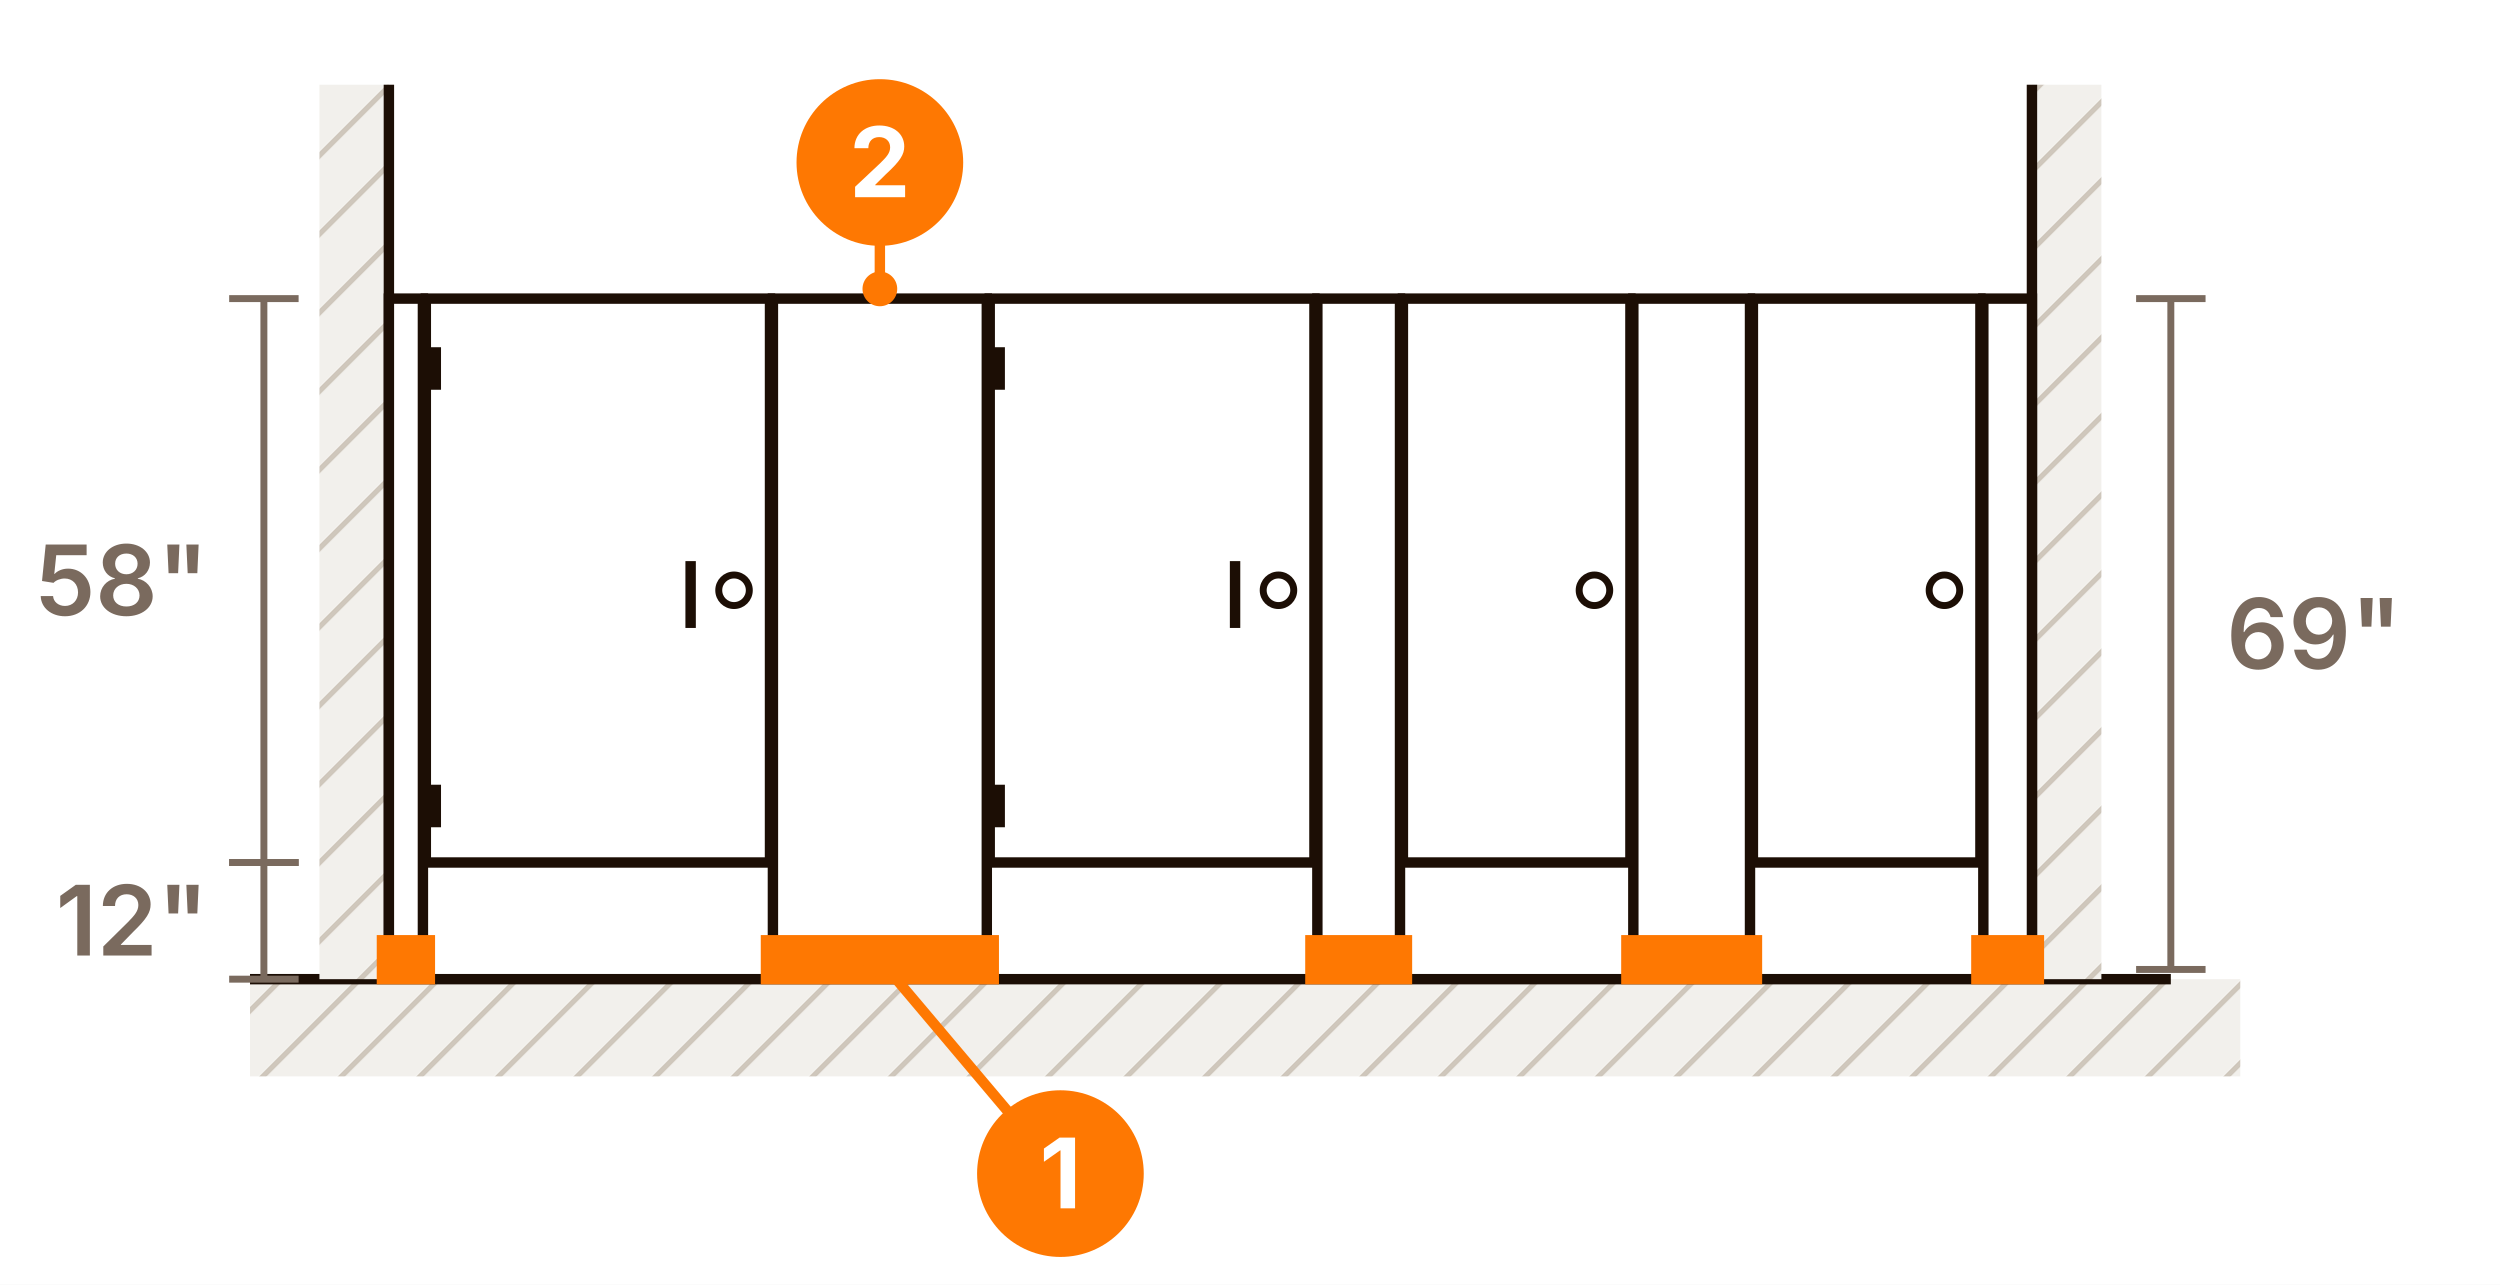
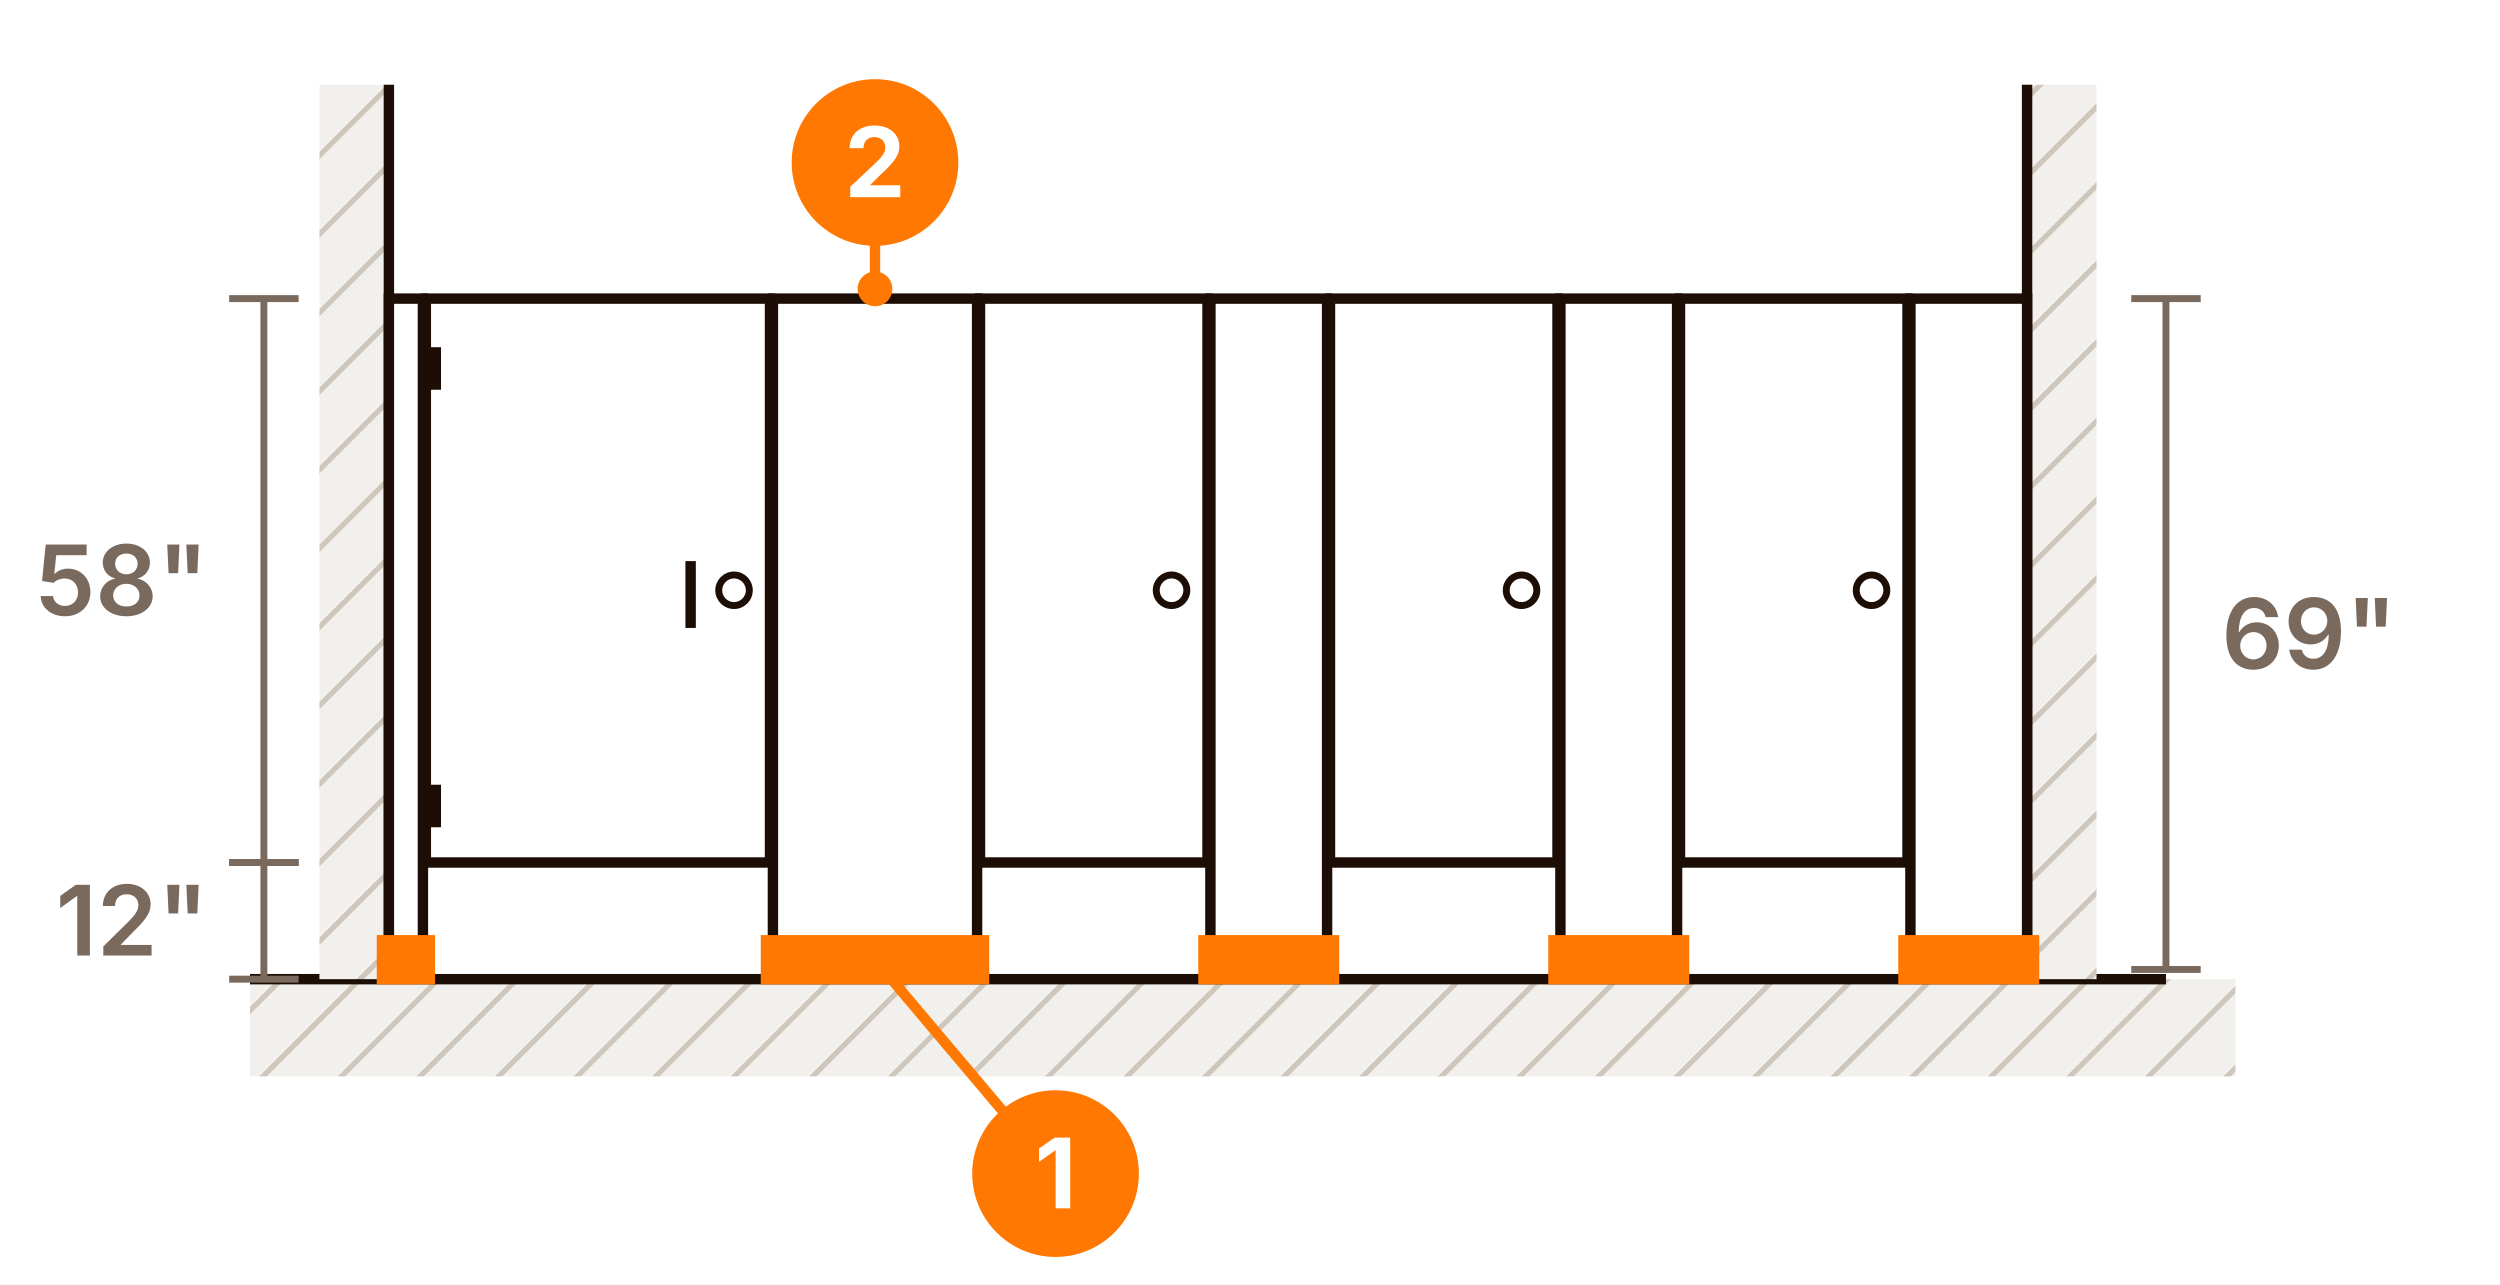
<svg xmlns="http://www.w3.org/2000/svg" viewBox="0 0 360 185" width="360" height="185" role="img" aria-labelledby="t-mounting-floor-mounted-front-m d-mounting-floor-mounted-front-m" font-family="Inter, ui-sans-serif, system-ui, sans-serif">
  <defs>
    <pattern id="hatch-mounting-floor-mounted-front-m" width="8" height="8" patternUnits="userSpaceOnUse" patternTransform="rotate(45)">
      <rect width="8" height="8" fill="#f2f0ec" />
      <line x1="0" y1="0" x2="0" y2="8" stroke="#cfc7bc" stroke-width="1.5" />
    </pattern>
    <marker id="tick-mounting-floor-mounted-front-m" viewBox="0 0 10 10" refX="5" refY="5" markerWidth="8" markerHeight="8" orient="auto">
      <path d="M2 8 L8 2" stroke="#7a6a5e" stroke-width="1.5" />
    </marker>
  </defs>
  <rect width="360" height="185" fill="#ffffff" />
-   <rect x="36" y="141" width="286.6" height="14" fill="url(#hatch-mounting-floor-mounted-front-m)" stroke="none" stroke-width="1.5" />
-   <line x1="36" y1="141" x2="312.6" y2="141" stroke="#1c0e05" stroke-width="1.5" />
+   <rect x="36" y="141" width="285.9" height="14" fill="url(#hatch-mounting-floor-mounted-front-m)" stroke="none" stroke-width="1.5" />
+   <line x1="36" y1="141" x2="311.9" y2="141" stroke="#1c0e05" stroke-width="1.5" />
  <rect x="46" y="12.2" width="10" height="128.8" fill="url(#hatch-mounting-floor-mounted-front-m)" stroke="none" stroke-width="1.5" />
  <line x1="56" y1="12.2" x2="56" y2="141" stroke="#1c0e05" stroke-width="1.5" />
-   <rect x="292.6" y="12.2" width="10" height="128.8" fill="url(#hatch-mounting-floor-mounted-front-m)" stroke="none" stroke-width="1.5" />
-   <line x1="292.6" y1="12.2" x2="292.6" y2="141" stroke="#1c0e05" stroke-width="1.5" />
+   <rect x="291.9" y="12.2" width="10" height="128.8" fill="url(#hatch-mounting-floor-mounted-front-m)" stroke="none" stroke-width="1.5" />
+   <line x1="291.9" y1="12.2" x2="291.9" y2="141" stroke="#1c0e05" stroke-width="1.5" />
  <rect x="56" y="43" width="4.9" height="96.6" fill="#ffffff" stroke="#1c0e05" stroke-width="1.5" />
  <rect x="61.32" y="43" width="49.56" height="81.2" fill="#ffffff" stroke="#1c0e05" stroke-width="1.5" />
  <rect x="60.445" y="50" width="3.062" height="6.125" fill="#1c0e05" stroke="none" stroke-width="1.5" />
  <rect x="60.445" y="113" width="3.062" height="6.125" fill="#1c0e05" stroke="none" stroke-width="1.5" />
  <rect x="98.7" y="80.8" width="1.5" height="9.625" fill="#1c0e05" stroke="none" stroke-width="1.5" />
  <circle cx="105.7" cy="85" r="2.2" fill="#fff" stroke="#1c0e05" stroke-width="1" />
-   <rect x="111.3" y="43" width="30.8" height="96.6" fill="#ffffff" stroke="#1c0e05" stroke-width="1.5" />
-   <rect x="142.52" y="43" width="46.76" height="81.2" fill="#ffffff" stroke="#1c0e05" stroke-width="1.5" />
-   <rect x="141.645" y="50" width="3.062" height="6.125" fill="#1c0e05" stroke="none" stroke-width="1.5" />
-   <rect x="141.645" y="113" width="3.062" height="6.125" fill="#1c0e05" stroke="none" stroke-width="1.5" />
-   <rect x="177.1" y="80.8" width="1.5" height="9.625" fill="#1c0e05" stroke="none" stroke-width="1.5" />
-   <circle cx="184.1" cy="85" r="2.2" fill="#fff" stroke="#1c0e05" stroke-width="1" />
-   <rect x="189.7" y="43" width="11.9" height="96.6" fill="#ffffff" stroke="#1c0e05" stroke-width="1.5" />
-   <rect x="202.02" y="43" width="32.76" height="81.2" fill="#ffffff" stroke="#1c0e05" stroke-width="1.5" />
-   <circle cx="229.6" cy="85" r="2.2" fill="#fff" stroke="#1c0e05" stroke-width="1" />
-   <rect x="235.2" y="43" width="16.8" height="96.6" fill="#ffffff" stroke="#1c0e05" stroke-width="1.5" />
-   <rect x="252.42" y="43" width="32.76" height="81.2" fill="#ffffff" stroke="#1c0e05" stroke-width="1.5" />
-   <circle cx="280" cy="85" r="2.2" fill="#fff" stroke="#1c0e05" stroke-width="1" />
-   <rect x="285.6" y="43" width="7" height="96.6" fill="#ffffff" stroke="#1c0e05" stroke-width="1.5" />
+   <rect x="111.3" y="43" width="29.4" height="96.6" fill="#ffffff" stroke="#1c0e05" stroke-width="1.5" />
+   <rect x="141.12" y="43" width="32.76" height="81.2" fill="#ffffff" stroke="#1c0e05" stroke-width="1.5" />
+   <circle cx="168.7" cy="85" r="2.2" fill="#fff" stroke="#1c0e05" stroke-width="1" />
+   <rect x="174.3" y="43" width="16.8" height="96.6" fill="#ffffff" stroke="#1c0e05" stroke-width="1.5" />
+   <rect x="191.52" y="43" width="32.76" height="81.2" fill="#ffffff" stroke="#1c0e05" stroke-width="1.5" />
+   <circle cx="219.1" cy="85" r="2.2" fill="#fff" stroke="#1c0e05" stroke-width="1" />
+   <rect x="224.7" y="43" width="16.8" height="96.6" fill="#ffffff" stroke="#1c0e05" stroke-width="1.5" />
+   <rect x="241.92" y="43" width="32.76" height="81.2" fill="#ffffff" stroke="#1c0e05" stroke-width="1.5" />
+   <circle cx="269.5" cy="85" r="2.2" fill="#fff" stroke="#1c0e05" stroke-width="1" />
+   <rect x="275.1" y="43" width="16.8" height="96.6" fill="#ffffff" stroke="#1c0e05" stroke-width="1.5" />
  <rect x="55" y="135.4" width="6.9" height="5.6" fill="#fe7802" stroke="#fe7802" stroke-width="1.5" />
-   <rect x="110.3" y="135.4" width="32.8" height="5.6" fill="#fe7802" stroke="#fe7802" stroke-width="1.5" />
-   <rect x="188.7" y="135.4" width="13.9" height="5.6" fill="#fe7802" stroke="#fe7802" stroke-width="1.5" />
-   <rect x="234.2" y="135.4" width="18.8" height="5.6" fill="#fe7802" stroke="#fe7802" stroke-width="1.5" />
-   <rect x="284.6" y="135.4" width="9" height="5.6" fill="#fe7802" stroke="#fe7802" stroke-width="1.5" />
-   <line x1="152.7" y1="169" x2="126.7" y2="138.2" stroke="#fe7802" stroke-width="1.5" />
-   <circle cx="126.7" cy="138.2" r="2.5" fill="#fe7802" />
-   <circle cx="152.7" cy="169" r="12" fill="#fe7802" />
-   <text x="152.7" y="174" font-size="14" font-weight="700" fill="#fff" text-anchor="middle">1</text>
-   <line x1="126.7" y1="23.4" x2="126.7" y2="41.6" stroke="#fe7802" stroke-width="1.5" />
-   <circle cx="126.7" cy="41.6" r="2.5" fill="#fe7802" />
-   <circle cx="126.7" cy="23.4" r="12" fill="#fe7802" />
-   <text x="126.7" y="28.4" font-size="14" font-weight="700" fill="#fff" text-anchor="middle">2</text>
+   <rect x="110.3" y="135.4" width="31.4" height="5.6" fill="#fe7802" stroke="#fe7802" stroke-width="1.5" />
+   <rect x="173.3" y="135.4" width="18.8" height="5.6" fill="#fe7802" stroke="#fe7802" stroke-width="1.5" />
+   <rect x="223.7" y="135.4" width="18.8" height="5.6" fill="#fe7802" stroke="#fe7802" stroke-width="1.5" />
+   <rect x="274.1" y="135.4" width="18.8" height="5.6" fill="#fe7802" stroke="#fe7802" stroke-width="1.5" />
+   <line x1="152" y1="169" x2="126" y2="138.2" stroke="#fe7802" stroke-width="1.5" />
+   <circle cx="126" cy="138.2" r="2.5" fill="#fe7802" />
+   <circle cx="152" cy="169" r="12" fill="#fe7802" />
+   <text x="152" y="174" font-size="14" font-weight="700" fill="#fff" text-anchor="middle">1</text>
+   <line x1="126" y1="23.4" x2="126" y2="41.6" stroke="#fe7802" stroke-width="1.5" />
+   <circle cx="126" cy="41.6" r="2.5" fill="#fe7802" />
+   <circle cx="126" cy="23.4" r="12" fill="#fe7802" />
+   <text x="126" y="28.4" font-size="14" font-weight="700" fill="#fff" text-anchor="middle">2</text>
  <line x1="38" y1="43" x2="38" y2="124.2" stroke="#7a6a5e" stroke-width="1" />
  <line x1="33" y1="43" x2="43" y2="43" stroke="#7a6a5e" stroke-width="1" />
  <line x1="33" y1="124.2" x2="43" y2="124.2" stroke="#7a6a5e" stroke-width="1" />
  <text x="30" y="88.6" font-size="14" font-weight="600" fill="#7a6a5e" text-anchor="end">58"</text>
  <line x1="38" y1="124.2" x2="38" y2="141" stroke="#7a6a5e" stroke-width="1" />
  <line x1="33" y1="124.2" x2="43" y2="124.2" stroke="#7a6a5e" stroke-width="1" />
  <line x1="33" y1="141" x2="43" y2="141" stroke="#7a6a5e" stroke-width="1" />
  <text x="30" y="137.6" font-size="14" font-weight="600" fill="#7a6a5e" text-anchor="end">12"</text>
-   <line x1="312.6" y1="43" x2="312.6" y2="139.6" stroke="#7a6a5e" stroke-width="1" />
-   <line x1="307.6" y1="43" x2="317.6" y2="43" stroke="#7a6a5e" stroke-width="1" />
-   <line x1="307.6" y1="139.6" x2="317.6" y2="139.6" stroke="#7a6a5e" stroke-width="1" />
-   <text x="320.6" y="96.3" font-size="14" font-weight="600" fill="#7a6a5e" text-anchor="start">69"</text>
+   <line x1="311.9" y1="43" x2="311.9" y2="139.6" stroke="#7a6a5e" stroke-width="1" />
+   <line x1="306.9" y1="43" x2="316.9" y2="43" stroke="#7a6a5e" stroke-width="1" />
+   <line x1="306.9" y1="139.6" x2="316.9" y2="139.6" stroke="#7a6a5e" stroke-width="1" />
+   <text x="319.9" y="96.3" font-size="14" font-weight="600" fill="#7a6a5e" text-anchor="start">69"</text>
</svg>
